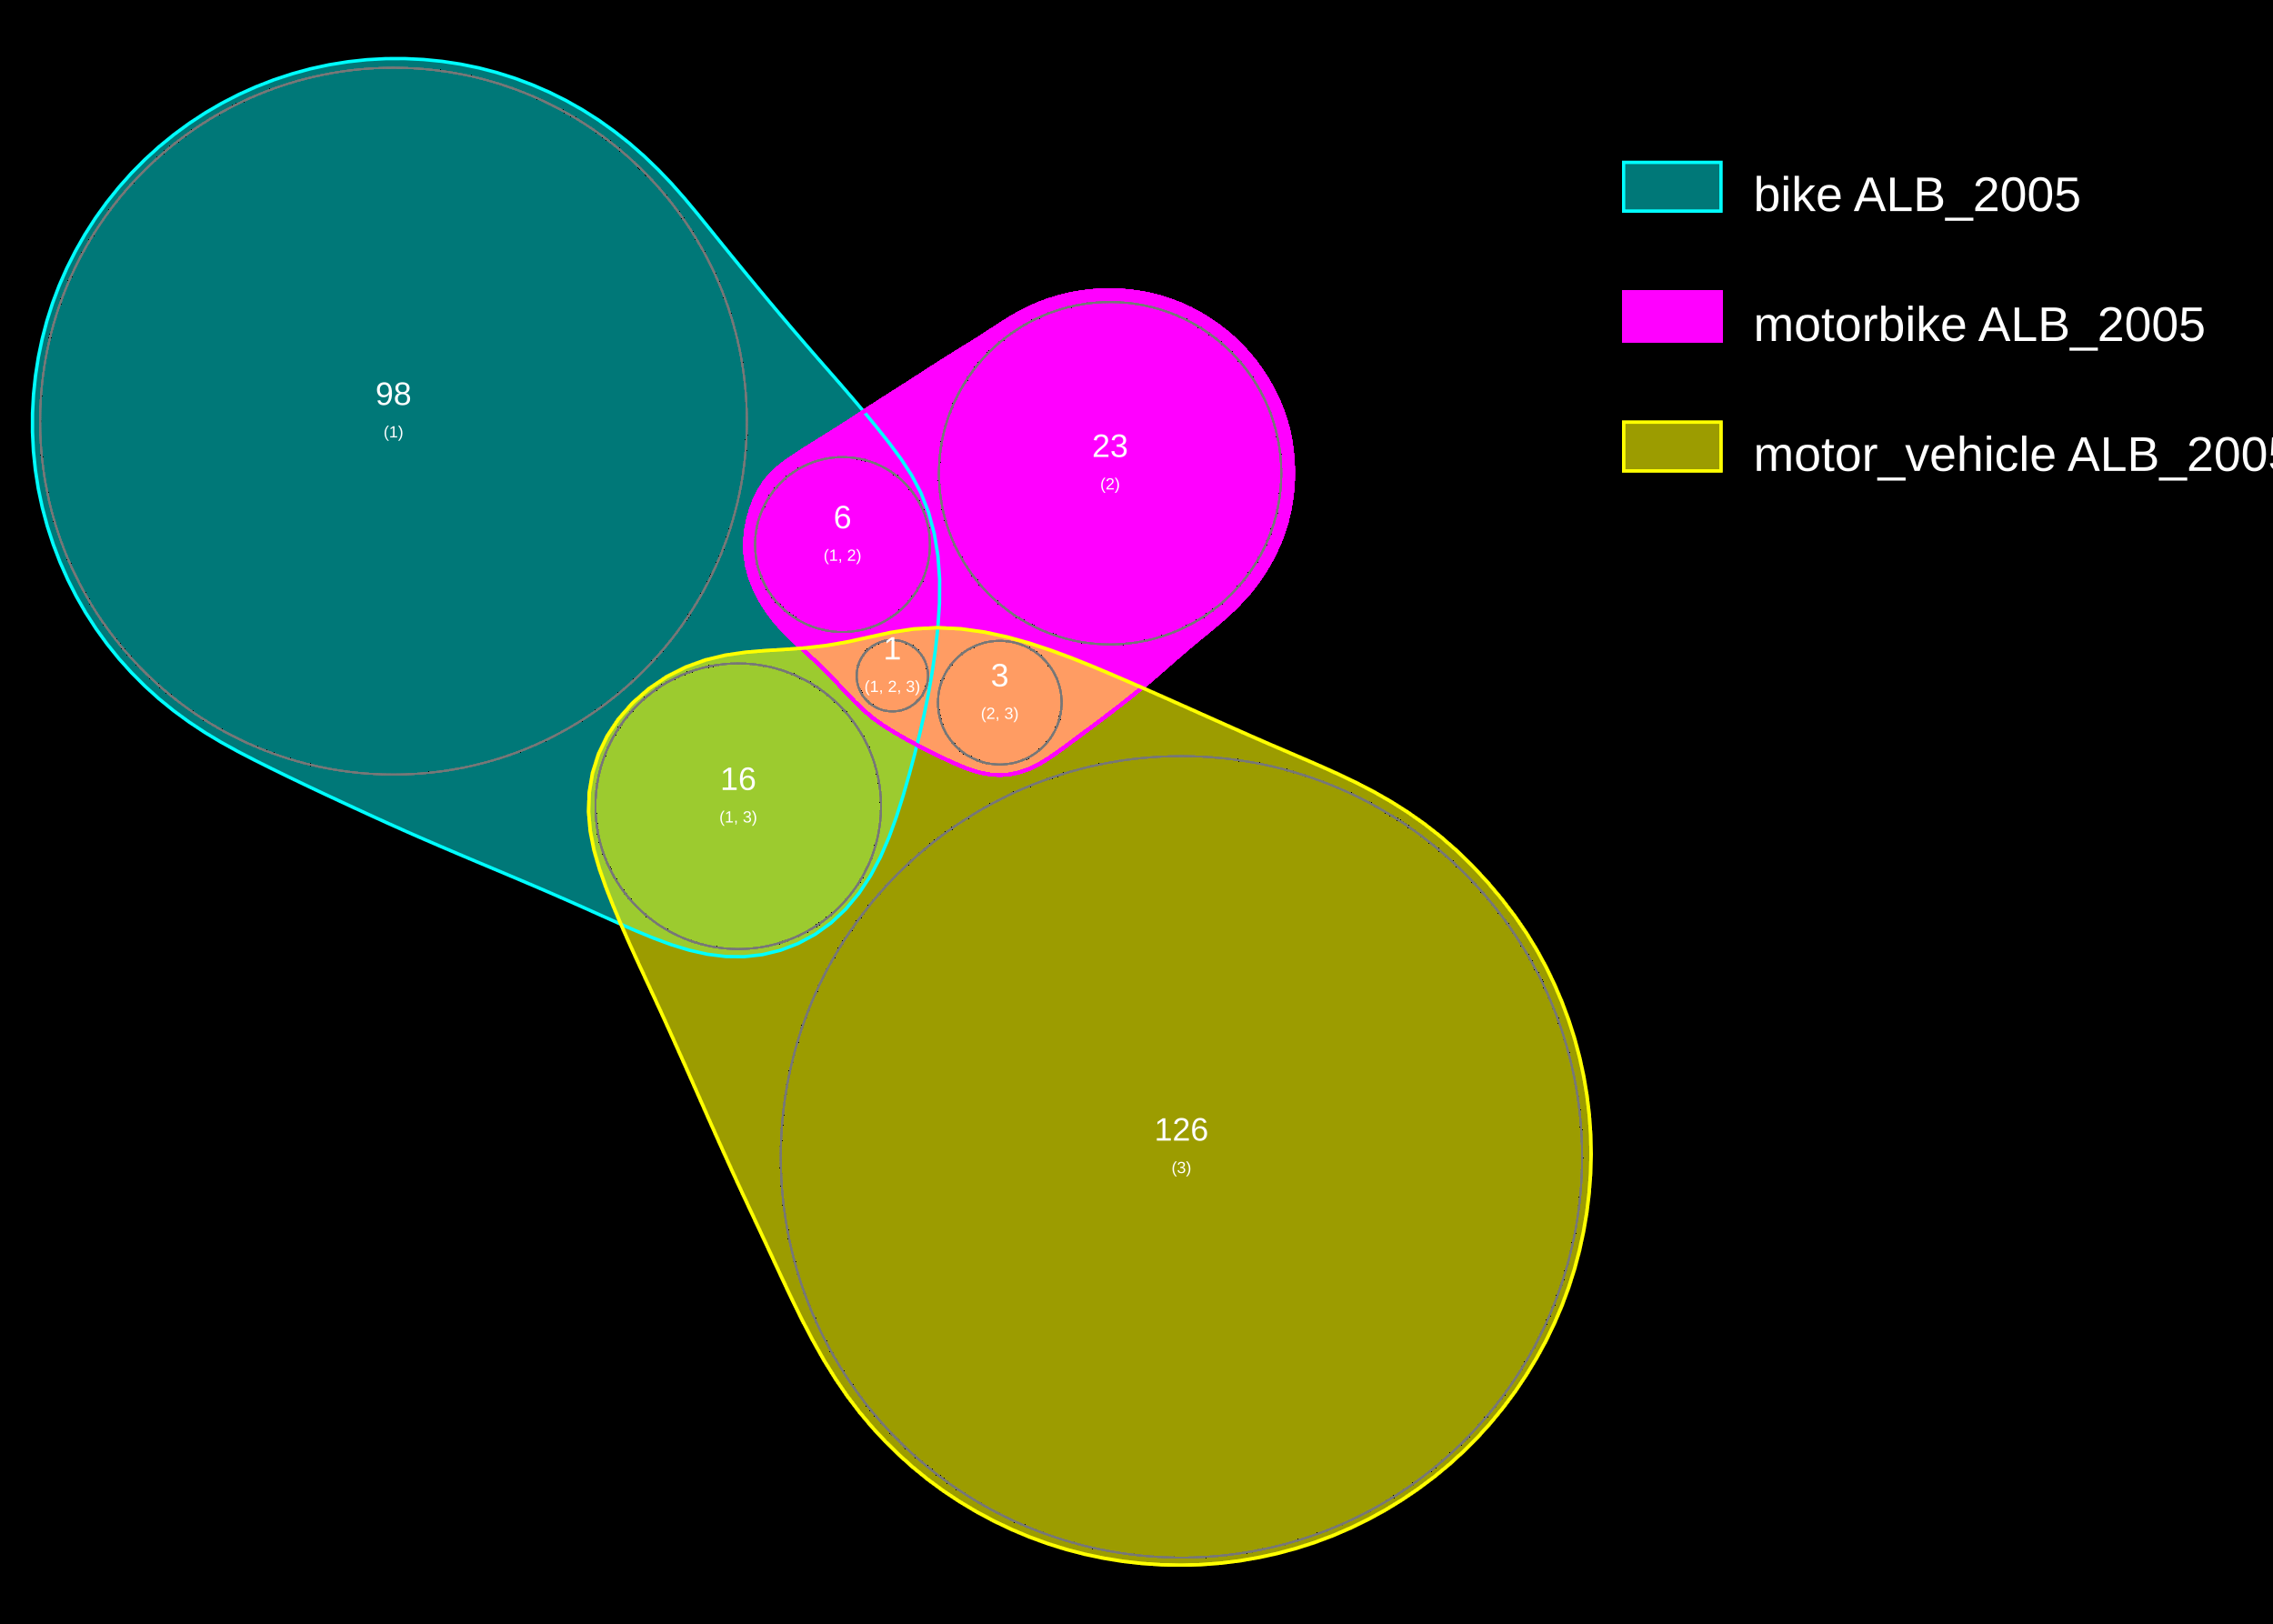
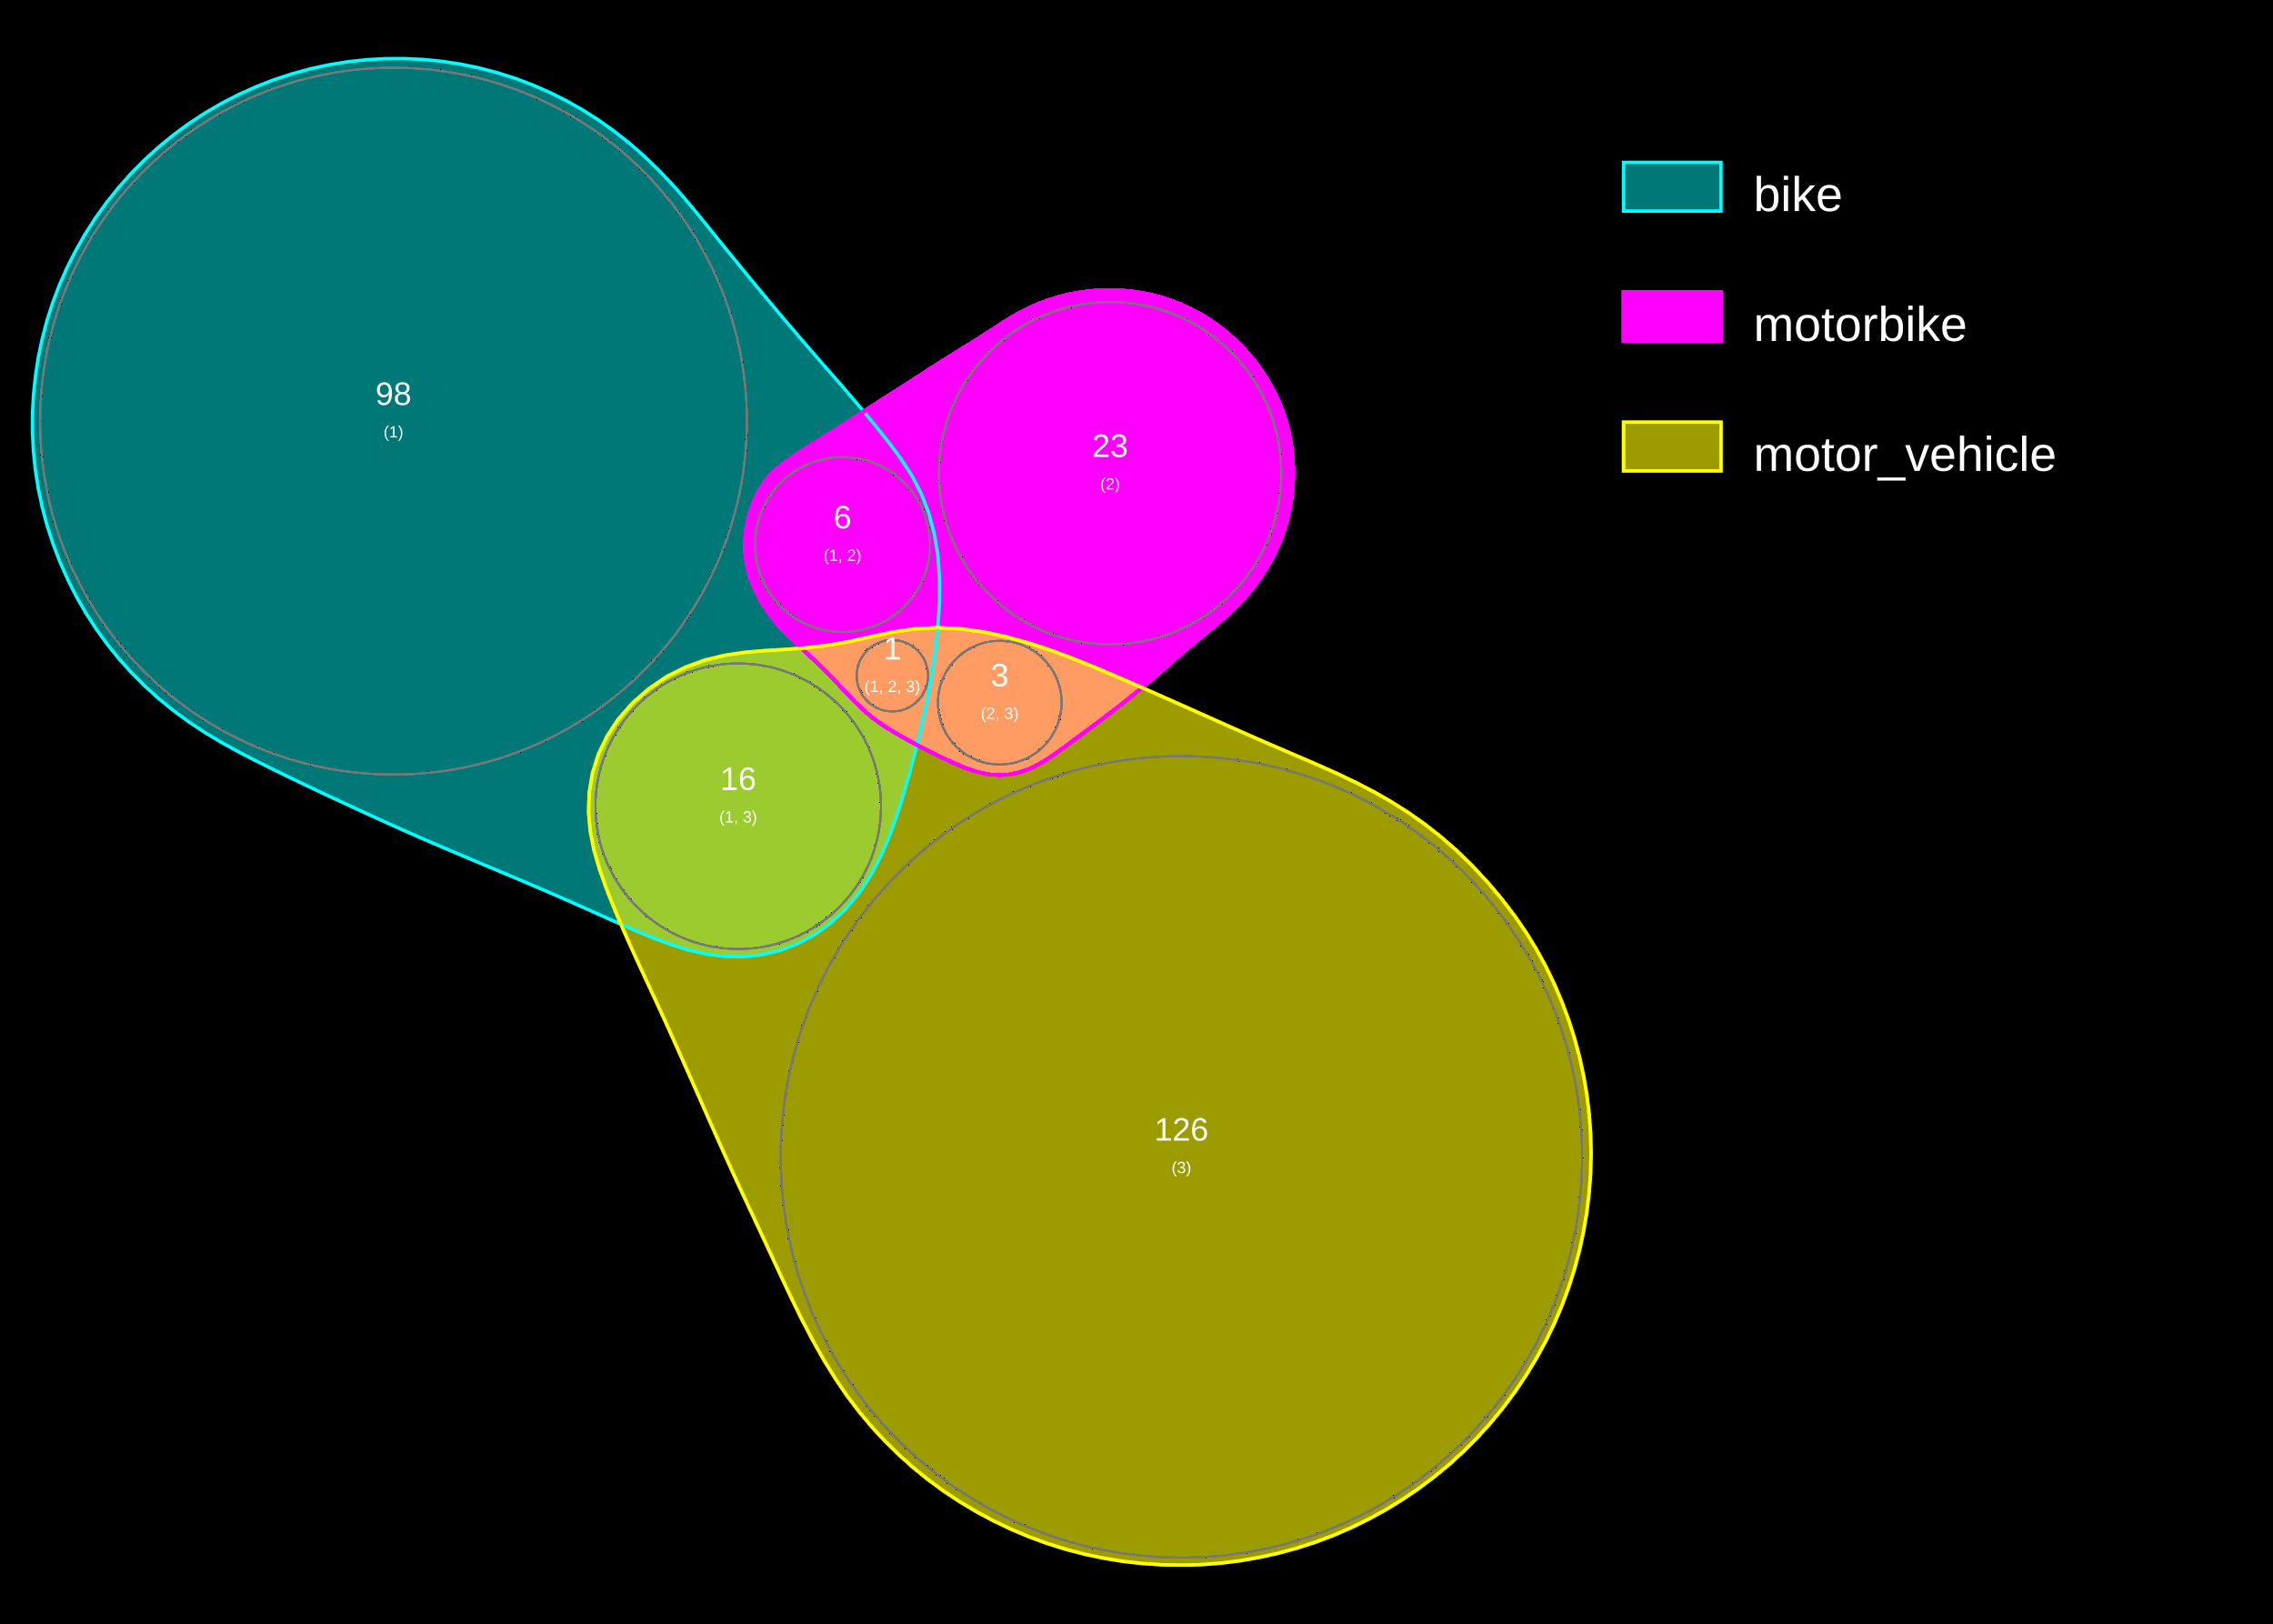
<svg xmlns="http://www.w3.org/2000/svg" xmlns:xlink="http://www.w3.org/1999/xlink" width="700" height="500" version="1.1" id="svg1320">
  <defs id="defs1243">
    <style type="text/css" id="style1232">
  .borderLine {
	   stroke: none;
	   fill-opacity:  0.4 ;
  }
  .outLine {
	   stroke-width:  1 ;
	   fill: none;
  }
  .circle {
	   stroke: #888888;
	   stroke-width: 0.5;
	   fill: none;
    pointer-events: all;
  }
  .nLabel {
	   font-family: Arial;
    pointer-events: none;
	   font-size: 10px;
	   text-anchor: middle;
	   alignment-baseline: central;
  }
  .belong {
	   font-family: Arial;
    pointer-events: none;
	   font-size: 5px;
	   text-anchor: middle;
	   alignment-baseline: central;
  }
  .legend {
    font-family: Arial;
    font-size: 15px;
  }
  #legendBox {
    display:  inline ;
  }
  .p0{
    stroke: none;
    fill:  #00F ;
  }
  .q0{
    fill: none;
    stroke:  #00F ;
  }
  .p1{
    stroke: none;
    fill:  #0F0 ;
  }
  .q1{
    fill: none;
    stroke:  #0F0 ;
  }
  .p2{
    stroke: none;
    fill:  #F00 ;
  }
  .q2{
    fill: none;
    stroke:  #F00 ;
  }
</style>
    <symbol id="bl0">
      <path d="M 273.81 257.74 L 271.16 263.88 L 268.07 269.71 L 264.51 275.09 L 260.47 279.93 L 255.98 284.15 L 251.07 287.69 L 245.83 290.52 L 240.37 292.62 L 234.78 293.97 L 229.13 294.60 L 223.48 294.54 L 217.85 293.84 L 212.25 292.59 L 206.69 290.89 L 201.16 288.84 L 195.66 286.56 L 190.18 284.15 L 184.72 281.71 L 179.29 279.27 L 173.87 276.88 L 168.45 274.51 L 163.02 272.19 L 157.57 269.88 L 152.11 267.58 L 146.65 265.29 L 141.22 262.99 L 135.84 260.70 L 130.50 258.40 L 125.21 256.08 L 119.95 253.73 L 114.71 251.35 L 109.49 248.95 L 104.27 246.53 L 99.05 244.09 L 93.85 241.63 L 88.67 239.14 L 83.50 236.62 L 78.34 234.04 L 73.20 231.37 L 68.10 228.56 L 63.09 225.55 L 58.21 222.32 L 53.48 218.86 L 48.94 215.17 L 44.61 211.26 L 40.50 207.14 L 36.61 202.82 L 32.97 198.30 L 29.56 193.59 L 26.40 188.69 L 23.49 183.63 L 20.85 178.42 L 18.47 173.06 L 16.37 167.57 L 14.55 161.96 L 13.02 156.26 L 11.80 150.51 L 10.89 144.70 L 10.29 138.88 L 10.00 133.05 L 10.01 127.23 L 10.32 121.44 L 10.93 115.69 L 11.81 110.00 L 12.98 104.38 L 14.43 98.84 L 16.17 93.37 L 18.21 87.96 L 20.56 82.61 L 23.21 77.35 L 26.15 72.19 L 29.36 67.18 L 32.84 62.35 L 36.56 57.71 L 40.49 53.30 L 44.63 49.12 L 48.98 45.17 L 53.52 41.47 L 58.25 38.00 L 63.16 34.78 L 68.24 31.82 L 73.48 29.12 L 78.85 26.71 L 84.35 24.57 L 89.95 22.73 L 95.63 21.18 L 101.37 19.94 L 107.16 19.01 L 112.97 18.38 L 118.80 18.06 L 124.61 18.04 L 130.41 18.32 L 136.16 18.89 L 141.87 19.75 L 147.52 20.91 L 153.08 22.36 L 158.56 24.10 L 163.94 26.12 L 169.22 28.42 L 174.39 31.00 L 179.46 33.87 L 184.42 37.03 L 189.24 40.48 L 193.93 44.18 L 198.44 48.14 L 202.77 52.31 L 206.91 56.65 L 210.85 61.12 L 214.64 65.65 L 218.32 70.18 L 221.95 74.67 L 225.56 79.11 L 229.16 83.51 L 232.77 87.89 L 236.40 92.26 L 240.08 96.64 L 243.81 101.04 L 247.59 105.44 L 251.39 109.83 L 255.22 114.20 L 259.04 118.57 L 262.84 122.98 L 266.61 127.45 L 270.33 131.98 L 273.98 136.58 L 277.49 141.33 L 280.76 146.35 L 283.64 151.82 L 285.98 157.83 L 287.73 164.34 L 288.86 171.24 L 289.37 178.39 L 289.32 185.70 L 288.85 193.02 L 288.06 200.19 L 287.06 207.08 L 285.90 213.67 L 284.60 220.02 L 283.18 226.23 L 281.63 232.44 L 279.94 238.72 L 278.12 245.06 L 276.10 251.43 Z" id="path1234" />
    </symbol>
    <symbol id="bl1">
      <path d="M 328.36 229.66 L 325.53 231.72 L 322.72 233.64 L 319.90 235.34 L 317.03 236.74 L 314.10 237.79 L 311.09 238.45 L 308.00 238.68 L 304.86 238.49 L 301.69 237.89 L 298.51 236.92 L 295.27 235.64 L 291.95 234.16 L 288.55 232.55 L 285.15 230.85 L 281.81 229.10 L 278.51 227.30 L 275.23 225.40 L 271.97 223.36 L 268.82 221.10 L 265.88 218.61 L 263.15 215.97 L 260.57 213.28 L 258.10 210.64 L 255.67 208.11 L 253.25 205.67 L 250.82 203.33 L 248.36 201.04 L 245.88 198.74 L 243.39 196.38 L 240.91 193.86 L 238.50 191.13 L 236.24 188.14 L 234.21 184.93 L 232.46 181.52 L 231.04 177.95 L 230.04 174.25 L 229.49 170.46 L 229.41 166.75 L 229.73 163.22 L 230.38 159.92 L 231.27 156.81 L 232.39 153.86 L 233.76 151.09 L 235.42 148.50 L 237.40 146.12 L 239.69 143.97 L 242.24 142.01 L 244.93 140.17 L 247.68 138.40 L 250.45 136.67 L 253.21 134.95 L 255.97 133.22 L 258.72 131.49 L 261.45 129.73 L 264.17 127.95 L 266.89 126.16 L 269.62 124.37 L 272.37 122.61 L 275.13 120.86 L 277.91 119.09 L 280.70 117.30 L 283.51 115.49 L 286.32 113.67 L 289.13 111.87 L 291.94 110.09 L 294.73 108.35 L 297.51 106.64 L 300.25 104.94 L 302.94 103.23 L 305.60 101.49 L 308.26 99.75 L 310.98 98.05 L 313.79 96.43 L 316.71 94.94 L 319.71 93.60 L 322.80 92.44 L 325.95 91.47 L 329.13 90.67 L 332.34 90.06 L 335.55 89.63 L 338.76 89.38 L 341.96 89.31 L 345.15 89.42 L 348.31 89.69 L 351.43 90.15 L 354.52 90.77 L 357.58 91.56 L 360.60 92.54 L 363.58 93.70 L 366.50 95.03 L 369.37 96.55 L 372.16 98.25 L 374.88 100.10 L 377.51 102.13 L 380.05 104.32 L 382.48 106.68 L 384.77 109.21 L 386.92 111.89 L 388.90 114.68 L 390.69 117.54 L 392.29 120.47 L 393.70 123.42 L 394.91 126.38 L 395.93 129.35 L 396.75 132.34 L 397.38 135.35 L 397.84 138.39 L 398.13 141.47 L 398.27 144.60 L 398.23 147.78 L 398.03 150.99 L 397.63 154.22 L 397.05 157.44 L 396.28 160.62 L 395.31 163.78 L 394.12 166.95 L 392.66 170.18 L 390.93 173.46 L 388.99 176.66 L 386.89 179.68 L 384.69 182.46 L 382.39 185.03 L 380.02 187.44 L 377.59 189.70 L 375.13 191.85 L 372.68 193.91 L 370.23 195.91 L 367.79 197.92 L 365.36 199.97 L 362.92 202.07 L 360.48 204.20 L 358.03 206.35 L 355.57 208.49 L 353.10 210.60 L 350.60 212.69 L 348.05 214.76 L 345.41 216.84 L 342.68 218.95 L 339.86 221.09 L 337.00 223.24 L 334.10 225.40 L 331.21 227.55 Z" id="path1237" />
    </symbol>
    <symbol id="bl2">
      <path d="M 489.84 361.44 L 489.39 367.42 L 488.67 373.37 L 487.67 379.25 L 486.41 385.08 L 484.88 390.83 L 483.08 396.49 L 481.01 402.07 L 478.66 407.57 L 476.05 412.97 L 473.16 418.26 L 470.01 423.45 L 466.62 428.51 L 462.98 433.39 L 459.12 438.10 L 455.04 442.61 L 450.76 446.89 L 446.30 450.96 L 441.65 454.80 L 436.83 458.41 L 431.85 461.79 L 426.72 464.93 L 421.45 467.82 L 416.06 470.45 L 410.56 472.83 L 404.96 474.93 L 399.28 476.76 L 393.52 478.32 L 387.69 479.60 L 381.79 480.62 L 375.83 481.35 L 369.81 481.80 L 363.75 481.96 L 357.70 481.84 L 351.68 481.44 L 345.71 480.76 L 339.83 479.80 L 334.02 478.58 L 328.29 477.09 L 322.62 475.32 L 317.01 473.27 L 311.47 470.94 L 306.02 468.34 L 300.68 465.49 L 295.50 462.39 L 290.51 459.08 L 285.73 455.56 L 281.15 451.83 L 276.76 447.91 L 272.55 443.77 L 268.52 439.42 L 264.65 434.81 L 260.92 429.89 L 257.29 424.57 L 253.71 418.79 L 250.24 412.62 L 246.96 406.35 L 243.96 400.24 L 241.19 394.37 L 238.55 388.70 L 235.96 383.11 L 233.36 377.55 L 230.76 371.99 L 228.17 366.44 L 225.62 360.91 L 223.12 355.40 L 220.67 349.94 L 218.25 344.52 L 215.86 339.10 L 213.46 333.69 L 211.06 328.27 L 208.62 322.82 L 206.16 317.35 L 203.67 311.87 L 201.14 306.39 L 198.61 300.93 L 196.08 295.47 L 193.59 289.99 L 191.17 284.48 L 188.83 278.92 L 186.62 273.29 L 184.61 267.59 L 182.93 261.80 L 181.77 255.92 L 181.25 249.95 L 181.47 243.95 L 182.47 238.03 L 184.30 232.26 L 186.95 226.70 L 190.46 221.42 L 194.77 216.51 L 199.77 212.12 L 205.29 208.39 L 211.17 205.42 L 217.24 203.23 L 223.40 201.75 L 229.56 200.85 L 235.71 200.34 L 241.90 199.97 L 248.15 199.51 L 254.49 198.78 L 260.93 197.67 L 267.53 196.23 L 274.31 194.76 L 281.34 193.68 L 288.59 193.28 L 295.95 193.64 L 303.25 194.65 L 310.35 196.19 L 317.15 198.10 L 323.61 200.24 L 329.73 202.51 L 335.57 204.84 L 341.25 207.22 L 346.84 209.62 L 352.39 212.04 L 357.90 214.47 L 363.39 216.91 L 368.85 219.35 L 374.29 221.78 L 379.71 224.20 L 385.13 226.60 L 390.55 228.97 L 395.99 231.30 L 401.44 233.64 L 406.91 236.01 L 412.37 238.48 L 417.81 241.08 L 423.18 243.86 L 428.45 246.88 L 433.59 250.14 L 438.62 253.67 L 443.54 257.51 L 448.42 261.76 L 453.28 266.46 L 458.06 271.58 L 462.55 276.90 L 466.60 282.21 L 470.17 287.43 L 473.33 292.62 L 476.18 297.86 L 478.75 303.20 L 481.06 308.64 L 483.12 314.17 L 484.92 319.81 L 486.46 325.56 L 487.73 331.42 L 488.73 337.37 L 489.45 343.37 L 489.87 349.40 L 490.00 355.43 Z" id="path1240" />
    </symbol>
-     <filter style="color-interpolation-filters:sRGB;" id="filter1326" x="-0.002" y="-0.005" width="1.002" height="1.005">
+     <filter style="color-interpolation-filters:sRGB;" id="filter1326" x="-0.004" y="-0.005" width="1.004" height="1.005">
      <feColorMatrix values="0 0 -1 0 1 0 -1 0 0 1 -1 0 0 0 1 0.21 0.72 0.07 1 0 " result="color2" id="feColorMatrix1324" />
    </filter>
    <filter style="color-interpolation-filters:sRGB;" id="filter1330" x="0" y="0" width="1" height="1">
      <feColorMatrix values="0 0 -1 0 1 0 -1 0 0 1 -1 0 0 0 1 0.21 0.72 0.07 1 0 " result="color2" id="feColorMatrix1328" />
    </filter>
    <filter style="color-interpolation-filters:sRGB;" id="filter1334" x="0" y="0" width="1" height="1">
      <feColorMatrix values="0 0 -1 0 1 0 -1 0 0 1 -1 0 0 0 1 0.21 0.72 0.07 1 0 " result="color2" id="feColorMatrix1332" />
    </filter>
    <filter style="color-interpolation-filters:sRGB;" id="filter1338" x="-0.003" y="-0.003" width="1.006" height="1.006">
      <feColorMatrix values="0 0 -1 0 1 0 -1 0 0 1 -1 0 0 0 1 0.21 0.72 0.07 1 0 " result="color2" id="feColorMatrix1336" />
    </filter>
    <filter style="color-interpolation-filters:sRGB;" id="filter1342" x="0" y="0" width="1" height="1">
      <feColorMatrix values="0 0 -1 0 1 0 -1 0 0 1 -1 0 0 0 1 0.21 0.72 0.07 1 0 " result="color2" id="feColorMatrix1340" />
    </filter>
    <filter style="color-interpolation-filters:sRGB;" id="filter1346" x="0" y="0" width="1" height="1">
      <feColorMatrix values="0 0 -1 0 1 0 -1 0 0 1 -1 0 0 0 1 0.21 0.72 0.07 1 0 " result="color2" id="feColorMatrix1344" />
    </filter>
    <filter style="color-interpolation-filters:sRGB;" id="filter1350" x="-0.001" y="-0.001" width="1.002" height="1.002">
      <feColorMatrix values="0 0 -1 0 1 0 -1 0 0 1 -1 0 0 0 1 0.21 0.72 0.07 1 0 " result="color2" id="feColorMatrix1348" />
    </filter>
    <filter style="color-interpolation-filters:sRGB;" id="filter1354" x="0" y="0" width="1" height="1">
      <feColorMatrix values="0 0 -1 0 1 0 -1 0 0 1 -1 0 0 0 1 0.21 0.72 0.07 1 0 " result="color2" id="feColorMatrix1352" />
    </filter>
    <filter style="color-interpolation-filters:sRGB;" id="filter1358" x="0" y="0" width="1" height="1">
      <feColorMatrix values="0 0 -1 0 1 0 -1 0 0 1 -1 0 0 0 1 0.21 0.72 0.07 1 0 " result="color2" id="feColorMatrix1356" />
    </filter>
    <filter style="color-interpolation-filters:sRGB;" id="filter1362" x="-0.007" y="-0.007" width="1.013" height="1.013">
      <feColorMatrix values="0 0 -1 0 1 0 -1 0 0 1 -1 0 0 0 1 0.21 0.72 0.07 1 0 " result="color2" id="feColorMatrix1360" />
    </filter>
    <filter style="color-interpolation-filters:sRGB;" id="filter1366" x="0" y="0" width="1" height="1">
      <feColorMatrix values="0 0 -1 0 1 0 -1 0 0 1 -1 0 0 0 1 0.21 0.72 0.07 1 0 " result="color2" id="feColorMatrix1364" />
    </filter>
    <filter style="color-interpolation-filters:sRGB;" id="filter1370" x="0" y="0" width="1" height="1">
      <feColorMatrix values="0 0 -1 0 1 0 -1 0 0 1 -1 0 0 0 1 0.21 0.72 0.07 1 0 " result="color2" id="feColorMatrix1368" />
    </filter>
    <filter style="color-interpolation-filters:sRGB;" id="filter1374" x="-0.002" y="-0.002" width="1.005" height="1.005">
      <feColorMatrix values="0 0 -1 0 1 0 -1 0 0 1 -1 0 0 0 1 0.21 0.72 0.07 1 0 " result="color2" id="feColorMatrix1372" />
    </filter>
    <filter style="color-interpolation-filters:sRGB;" id="filter1378" x="0" y="0" width="1" height="1">
      <feColorMatrix values="0 0 -1 0 1 0 -1 0 0 1 -1 0 0 0 1 0.21 0.72 0.07 1 0 " result="color2" id="feColorMatrix1376" />
    </filter>
    <filter style="color-interpolation-filters:sRGB;" id="filter1382" x="0" y="0" width="1" height="1">
      <feColorMatrix values="0 0 -1 0 1 0 -1 0 0 1 -1 0 0 0 1 0.21 0.72 0.07 1 0 " result="color2" id="feColorMatrix1380" />
    </filter>
    <filter style="color-interpolation-filters:sRGB;" id="filter1386" x="-0.011" y="-0.011" width="1.023" height="1.023">
      <feColorMatrix values="0 0 -1 0 1 0 -1 0 0 1 -1 0 0 0 1 0.21 0.72 0.07 1 0 " result="color2" id="feColorMatrix1384" />
    </filter>
    <filter style="color-interpolation-filters:sRGB;" id="filter1390" x="0" y="0" width="1" height="1">
      <feColorMatrix values="0 0 -1 0 1 0 -1 0 0 1 -1 0 0 0 1 0.21 0.72 0.07 1 0 " result="color2" id="feColorMatrix1388" />
    </filter>
    <filter style="color-interpolation-filters:sRGB;" id="filter1394" x="0" y="0" width="1" height="1">
      <feColorMatrix values="0 0 -1 0 1 0 -1 0 0 1 -1 0 0 0 1 0.21 0.72 0.07 1 0 " result="color2" id="feColorMatrix1392" />
    </filter>
    <filter style="color-interpolation-filters:sRGB;" id="filter1398" x="-0.005" y="-0.005" width="1.009" height="1.009">
      <feColorMatrix values="0 0 -1 0 1 0 -1 0 0 1 -1 0 0 0 1 0.21 0.72 0.07 1 0 " result="color2" id="feColorMatrix1396" />
    </filter>
    <filter style="color-interpolation-filters:sRGB;" id="filter1402" x="0" y="0" width="1" height="1">
      <feColorMatrix values="0 0 -1 0 1 0 -1 0 0 1 -1 0 0 0 1 0.21 0.72 0.07 1 0 " result="color2" id="feColorMatrix1400" />
    </filter>
    <filter style="color-interpolation-filters:sRGB;" id="filter1406" x="0" y="0" width="1" height="1">
      <feColorMatrix values="0 0 -1 0 1 0 -1 0 0 1 -1 0 0 0 1 0.21 0.72 0.07 1 0 " result="color2" id="feColorMatrix1404" />
    </filter>
    <filter style="color-interpolation-filters:sRGB;" id="filter1410" x="-0.001" y="-0.001" width="1.002" height="1.002">
      <feColorMatrix values="0 0 -1 0 1 0 -1 0 0 1 -1 0 0 0 1 0.21 0.72 0.07 1 0 " result="color2" id="feColorMatrix1408" />
    </filter>
    <filter style="color-interpolation-filters:sRGB;" id="filter1414" x="-0.002" y="-0.002" width="1.003" height="1.003">
      <feColorMatrix values="0 0 -1 0 1 0 -1 0 0 1 -1 0 0 0 1 0.21 0.72 0.07 1 0 " result="color2" id="feColorMatrix1412" />
    </filter>
    <filter style="color-interpolation-filters:sRGB;" id="filter1418" x="-0.003" y="-0.003" width="1.006" height="1.007">
      <feColorMatrix values="0 0 -1 0 1 0 -1 0 0 1 -1 0 0 0 1 0.21 0.72 0.07 1 0 " result="color2" id="feColorMatrix1416" />
    </filter>
    <filter style="color-interpolation-filters:sRGB;" id="filter1422" x="-0.002" y="-0.002" width="1.004" height="1.004">
      <feColorMatrix values="0 0 -1 0 1 0 -1 0 0 1 -1 0 0 0 1 0.21 0.72 0.07 1 0 " result="color2" id="feColorMatrix1420" />
    </filter>
    <filter style="color-interpolation-filters:sRGB;" id="filter1426" x="0" y="0" width="1" height="1">
      <feColorMatrix values="0 0 -1 0 1 0 -1 0 0 1 -1 0 0 0 1 0.21 0.72 0.07 1 0 " result="color2" id="feColorMatrix1424" />
    </filter>
    <filter style="color-interpolation-filters:sRGB;" id="filter1430" x="0" y="0" width="1" height="1">
      <feColorMatrix values="0 0 -1 0 1 0 -1 0 0 1 -1 0 0 0 1 0.21 0.72 0.07 1 0 " result="color2" id="feColorMatrix1428" />
    </filter>
    <filter style="color-interpolation-filters:sRGB;" id="filter1434" x="0" y="0" width="1" height="1">
      <feColorMatrix values="0 0 -1 0 1 0 -1 0 0 1 -1 0 0 0 1 0.21 0.72 0.07 1 0 " result="color2" id="feColorMatrix1432" />
    </filter>
    <filter style="color-interpolation-filters:sRGB;" id="filter1438" x="0" y="0" width="1" height="1">
      <feColorMatrix values="0 0 -1 0 1 0 -1 0 0 1 -1 0 0 0 1 0.21 0.72 0.07 1 0 " result="color2" id="feColorMatrix1436" />
    </filter>
  </defs>
  <rect width="700" height="500" style="fill:#fff;stroke-width:0;filter:url(#filter1438)" id="rect1245" />
  <use class="p0 borderLine" xlink:href="#bl0" id="use1247" style="filter:url(#filter1434)" />
  <use class="p1 borderLine" xlink:href="#bl1" id="use1249" style="filter:url(#filter1430)" />
  <use class="p2 borderLine" xlink:href="#bl2" id="use1251" style="filter:url(#filter1426)" />
  <use class="q0 outLine" xlink:href="#bl0" id="use1253" style="filter:url(#filter1422)" />
  <use class="q1 outLine" xlink:href="#bl1" id="use1255" style="filter:url(#filter1418)" />
  <use class="q2 outLine" xlink:href="#bl2" id="use1257" style="filter:url(#filter1414)" />
  <circle class="circle" cx="121.177" cy="129.686" r="108.825" id="circle1259" style="filter:url(#filter1410)" />
  <text class="nLabel" x="121.18" y="124.69" id="text1261" style="filter:url(#filter1406)">98</text>
  <text class="belong" x="121.18" y="134.69" id="text1263" style="filter:url(#filter1402)">(1)</text>
  <circle class="circle" cx="259.465" cy="167.692" r="26.927" id="circle1265" style="filter:url(#filter1398)" />
  <text class="nLabel" x="259.46" y="162.69" id="text1267" style="filter:url(#filter1394)">6</text>
  <text class="belong" x="259.46" y="172.69" id="text1269" style="filter:url(#filter1390)">(1, 2)</text>
  <circle class="circle" cx="274.813" cy="208.08" r="10.993" id="circle1271" style="filter:url(#filter1386)" />
  <text class="nLabel" x="274.81" y="203.08" id="text1273" style="filter:url(#filter1382)">1</text>
  <text class="belong" x="274.81" y="213.08" id="text1275" style="filter:url(#filter1378)">(1, 2, 3)</text>
  <circle class="circle" cx="341.872" cy="145.722" r="52.72" id="circle1277" style="filter:url(#filter1374)" />
  <text class="nLabel" x="341.87" y="140.72" id="text1279" style="filter:url(#filter1370)">23</text>
  <text class="belong" x="341.87" y="150.72" id="text1281" style="filter:url(#filter1366)">(2)</text>
  <circle class="circle" cx="307.895" cy="216.372" r="19.04" id="circle1283" style="filter:url(#filter1362)" />
  <text class="nLabel" x="307.89" y="211.37" id="text1285" style="filter:url(#filter1358)">3</text>
  <text class="belong" x="307.89" y="221.37" id="text1287" style="filter:url(#filter1354)">(2, 3)</text>
  <circle class="circle" cx="363.839" cy="356.235" r="123.396" id="circle1289" style="filter:url(#filter1350)" />
  <text class="nLabel" x="363.84" y="351.23" id="text1291" style="filter:url(#filter1346)">126</text>
  <text class="belong" x="363.84" y="361.23" id="text1293" style="filter:url(#filter1342)">(3)</text>
  <circle class="circle" cx="227.348" cy="248.264" r="43.972" id="circle1295" style="filter:url(#filter1338)" />
  <text class="nLabel" x="227.35" y="243.26" id="text1297" style="filter:url(#filter1334)">16</text>
  <text class="belong" x="227.35" y="253.26" id="text1299" style="filter:url(#filter1330)">(1, 3)</text>
  <g id="legendBox" style="filter:url(#filter1326)">
    <rect class="p0 borderLine" x="500.00" y="50.00" width="30.00" height="15.00" id="rect1301" />
    <rect class="q0" x="500.00" y="50.00" width="30.00" height="15.00" id="rect1303" />
-     <text class="legend" x="540.00" y="65.00" id="text1305">bike ALB_2005</text>
+     <text class="legend" x="540.00" y="65.00" id="text1305">bike</text>
    <rect class="p1 borderLine" x="500.00" y="90.00" width="30.00" height="15.00" id="rect1307" />
    <rect class="q1" x="500.00" y="90.00" width="30.00" height="15.00" id="rect1309" />
-     <text class="legend" x="540.00" y="105.00" id="text1311">motorbike ALB_2005</text>
+     <text class="legend" x="540.00" y="105.00" id="text1311">motorbike</text>
    <rect class="p2 borderLine" x="500.00" y="130.00" width="30.00" height="15.00" id="rect1313" />
    <rect class="q2" x="500.00" y="130.00" width="30.00" height="15.00" id="rect1315" />
-     <text class="legend" x="540.00" y="145.00" id="text1317">motor_vehicle ALB_2005</text>
+     <text class="legend" x="540.00" y="145.00" id="text1317">motor_vehicle</text>
  </g>
</svg>
